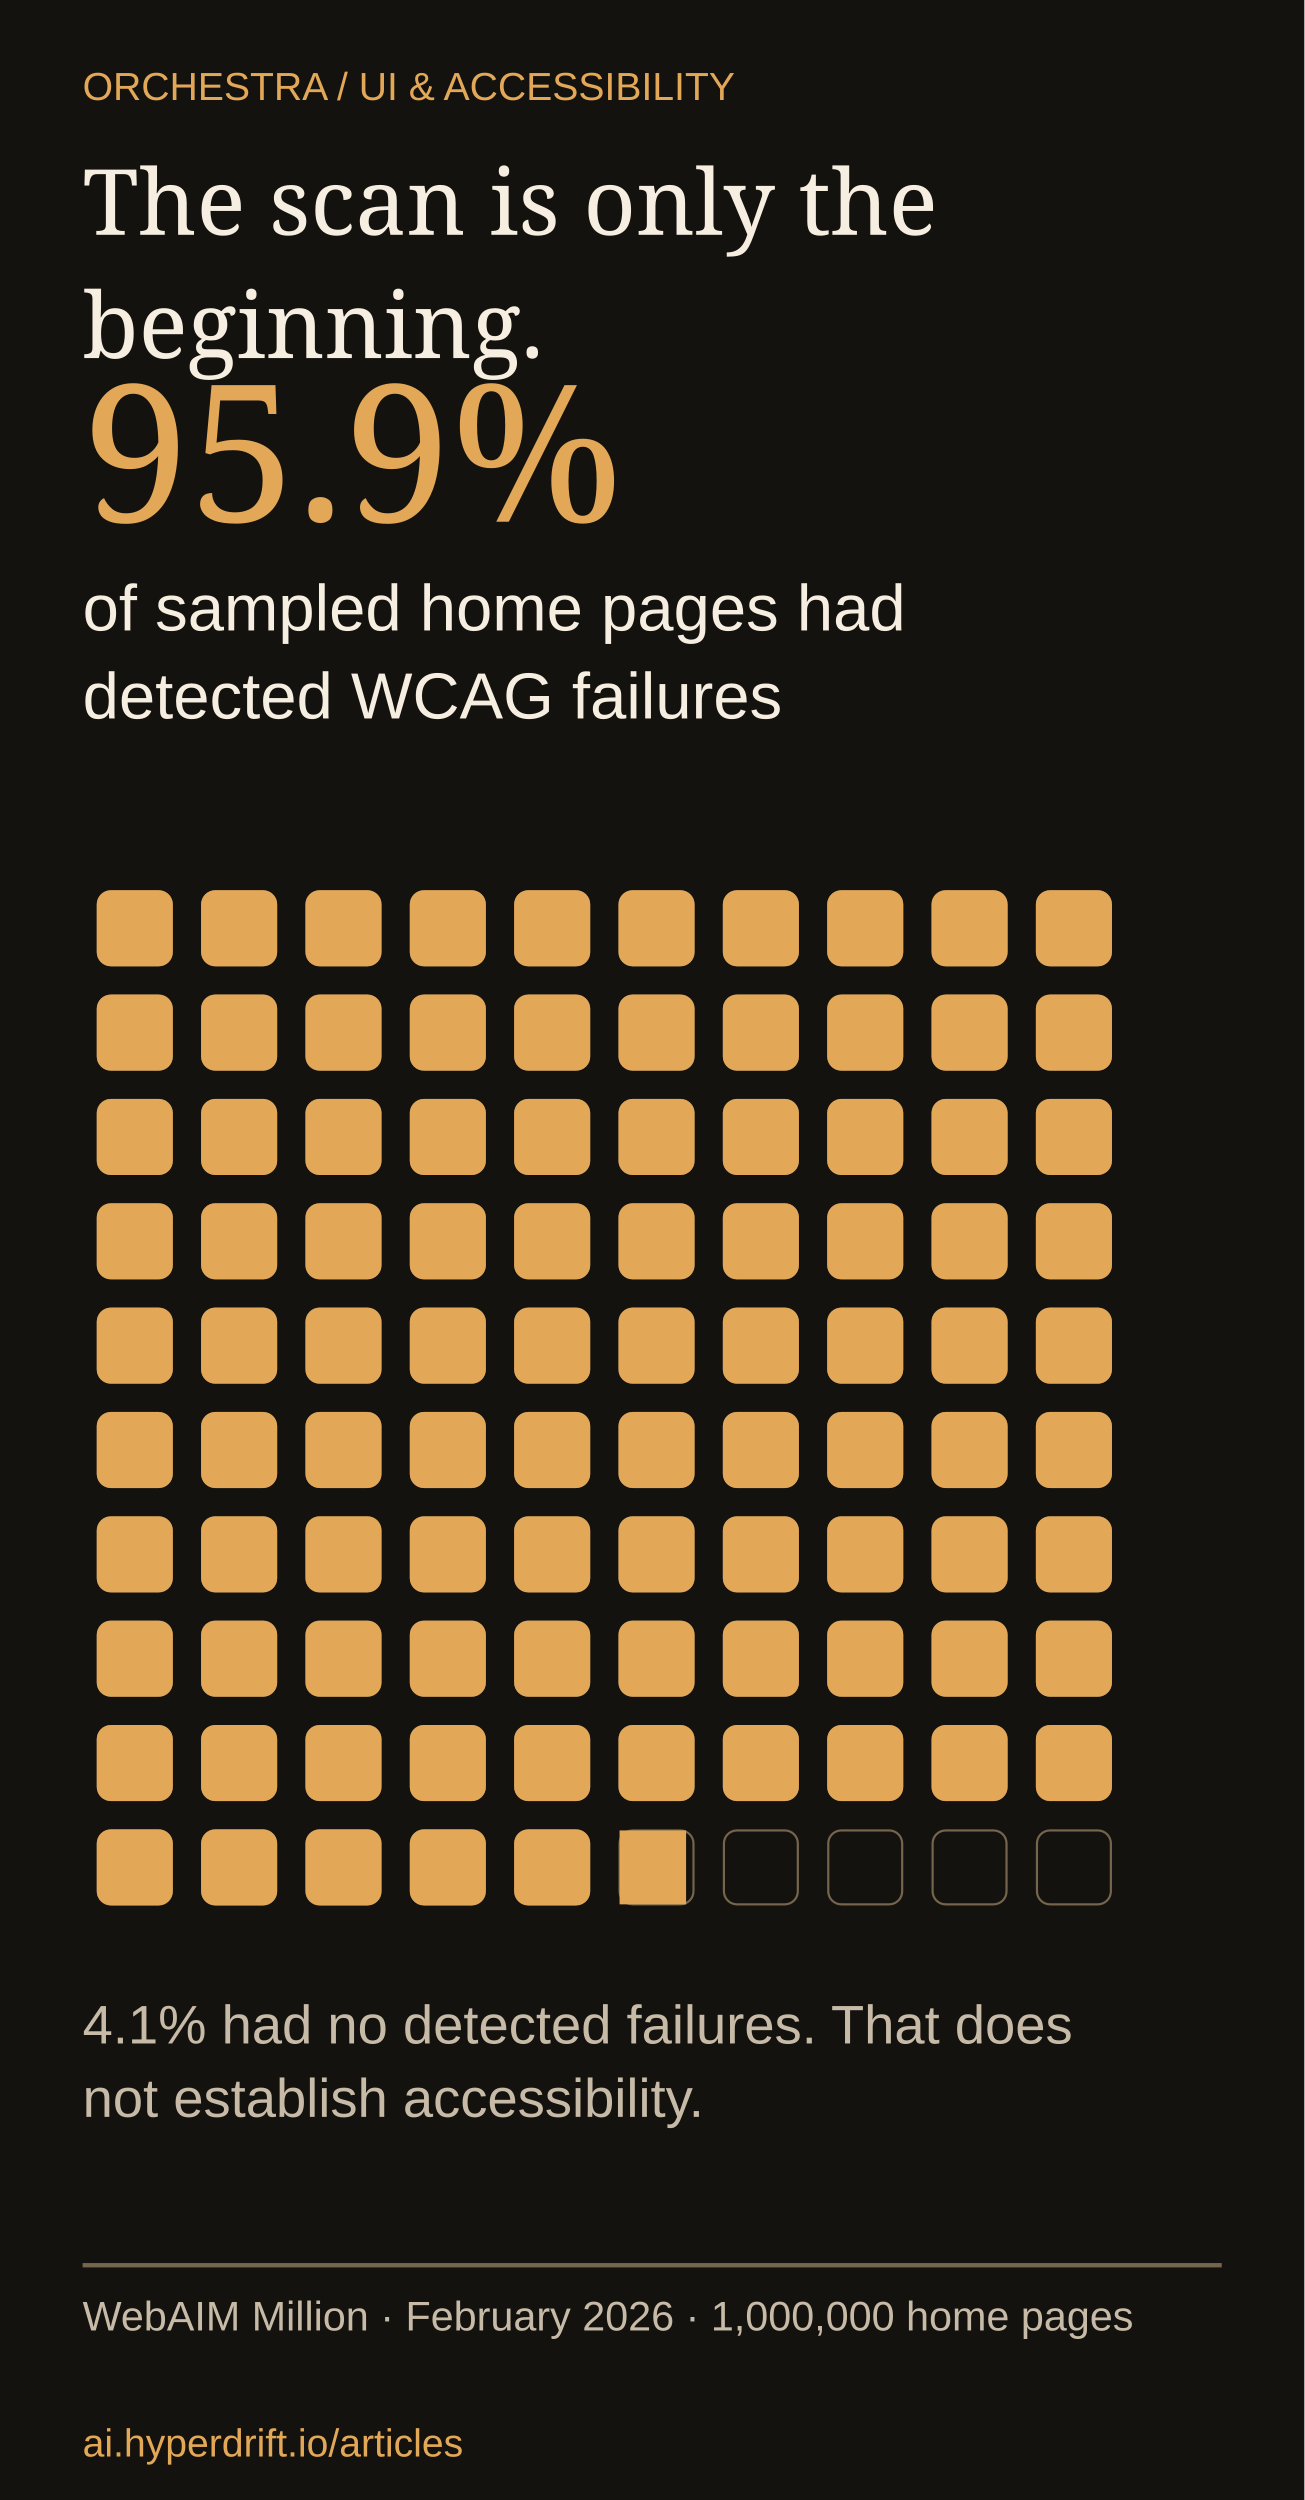
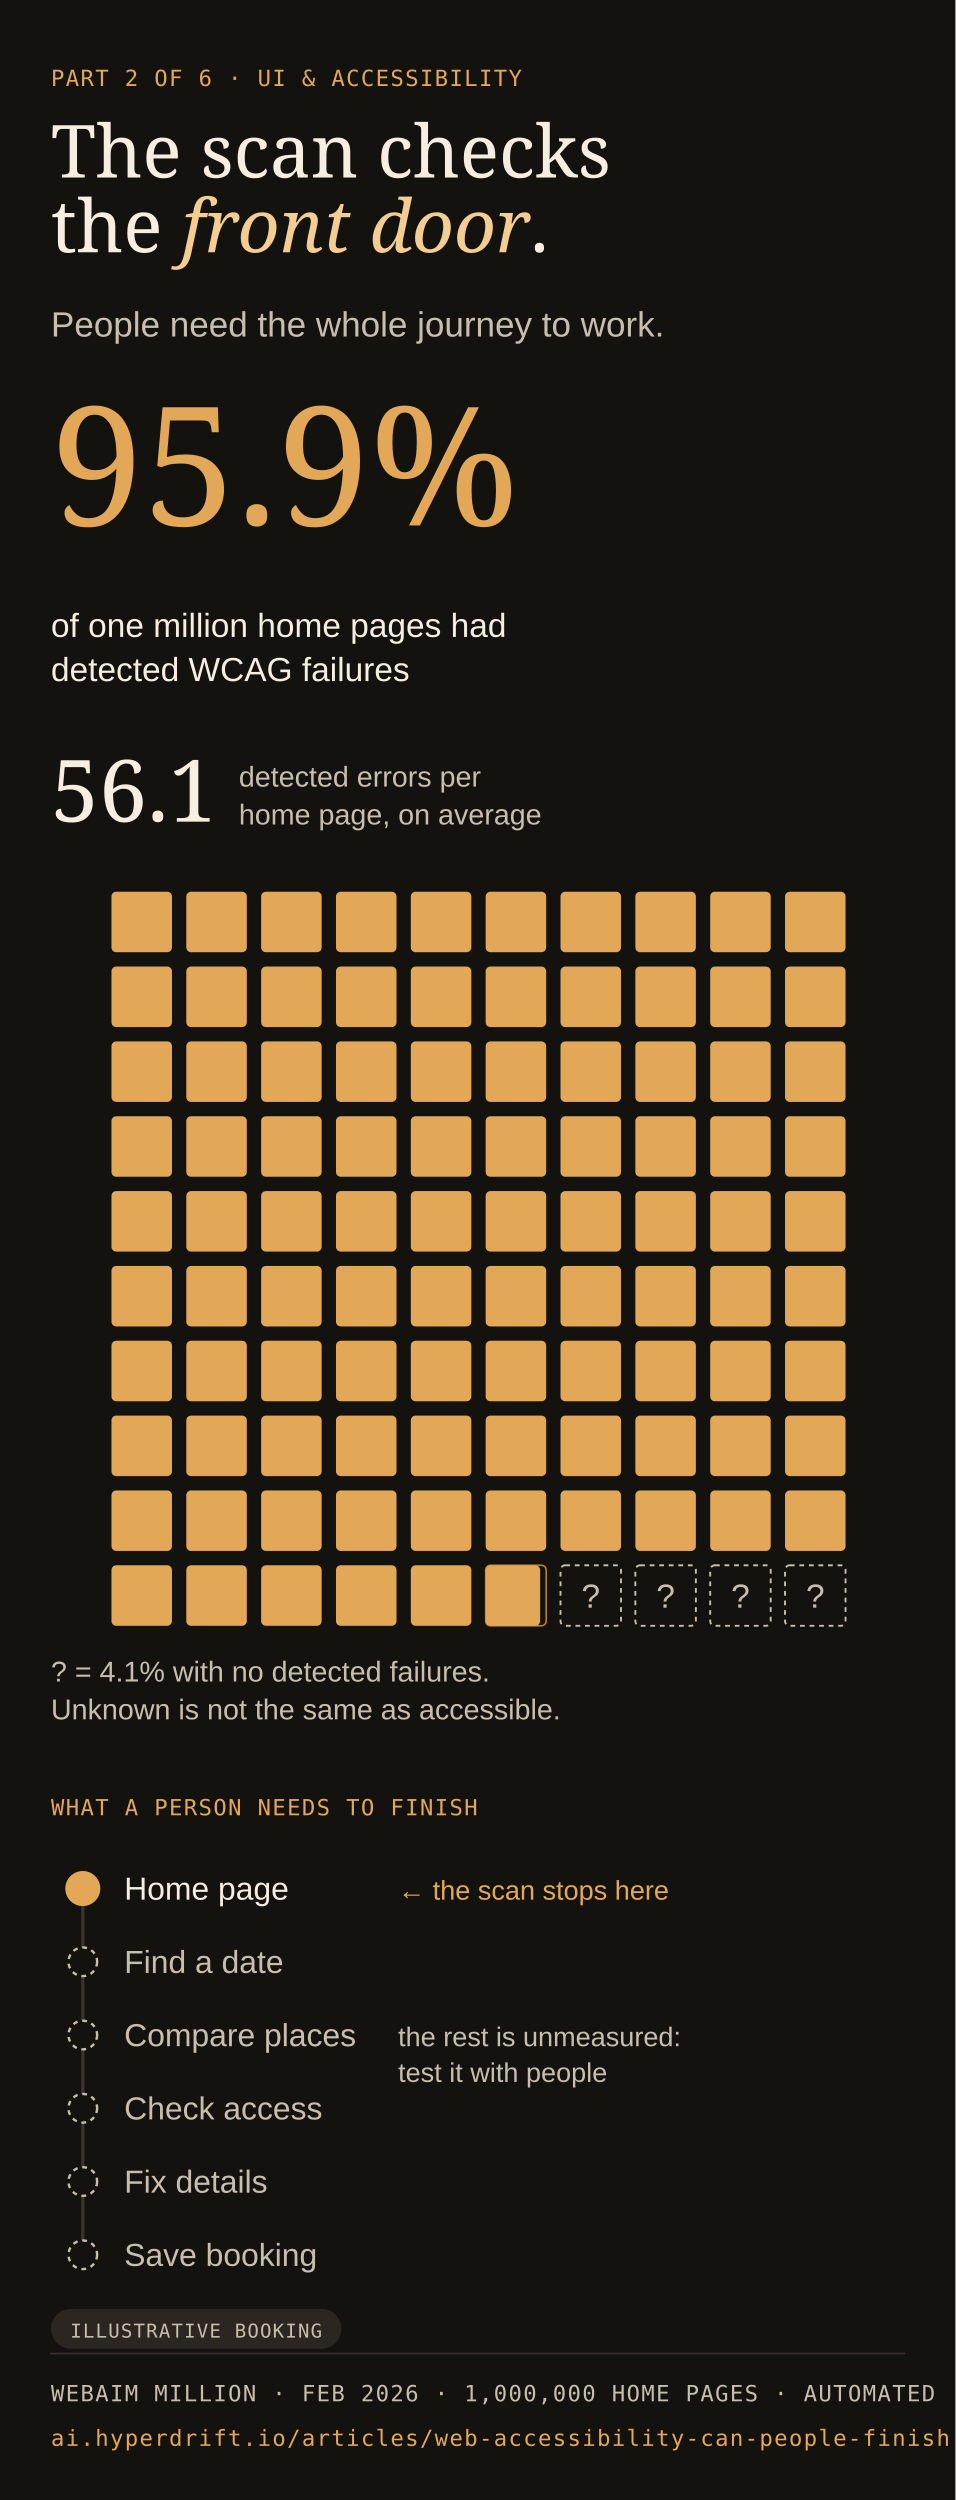
- <svg xmlns="http://www.w3.org/2000/svg" width="600" height="1150" viewBox="0 0 600 1150" role="img">
-   <rect width="600" height="1150" fill="#14120e" />
-   <text x="38" y="46" fill="#e3a857" font-size="18" text-anchor="start" font-family="Arial,sans-serif">ORCHESTRA / UI &amp; ACCESSIBILITY</text>
-   <text x="38" y="108.0" fill="#f6eee1" font-size="42" text-anchor="start" font-family="Georgia,serif">The scan is only the</text>
-   <text x="38" y="164.7" fill="#f6eee1" font-size="42" text-anchor="start" font-family="Georgia,serif">beginning.</text>
-   <text x="38" y="240" fill="#e3a857" font-size="88" text-anchor="start" font-family="Georgia,serif">95.9%</text>
-   <text x="38" y="290.0" fill="#f6eee1" font-size="30" text-anchor="start" font-family="Arial,sans-serif">of sampled home pages had</text>
-   <text x="38" y="330.5" fill="#f6eee1" font-size="30" text-anchor="start" font-family="Arial,sans-serif">detected WCAG failures</text>
-   <rect x="45" y="410" width="34" height="34" rx="6" fill="#14120e" stroke="#75654d" />
-   <rect x="45" y="410" width="34" height="34" rx="6" fill="#e3a857" stroke="#e3a857" />
-   <rect x="93" y="410" width="34" height="34" rx="6" fill="#14120e" stroke="#75654d" />
-   <rect x="93" y="410" width="34" height="34" rx="6" fill="#e3a857" stroke="#e3a857" />
-   <rect x="141" y="410" width="34" height="34" rx="6" fill="#14120e" stroke="#75654d" />
-   <rect x="141" y="410" width="34" height="34" rx="6" fill="#e3a857" stroke="#e3a857" />
-   <rect x="189" y="410" width="34" height="34" rx="6" fill="#14120e" stroke="#75654d" />
-   <rect x="189" y="410" width="34" height="34" rx="6" fill="#e3a857" stroke="#e3a857" />
-   <rect x="237" y="410" width="34" height="34" rx="6" fill="#14120e" stroke="#75654d" />
-   <rect x="237" y="410" width="34" height="34" rx="6" fill="#e3a857" stroke="#e3a857" />
-   <rect x="285" y="410" width="34" height="34" rx="6" fill="#14120e" stroke="#75654d" />
-   <rect x="285" y="410" width="34" height="34" rx="6" fill="#e3a857" stroke="#e3a857" />
-   <rect x="333" y="410" width="34" height="34" rx="6" fill="#14120e" stroke="#75654d" />
-   <rect x="333" y="410" width="34" height="34" rx="6" fill="#e3a857" stroke="#e3a857" />
-   <rect x="381" y="410" width="34" height="34" rx="6" fill="#14120e" stroke="#75654d" />
-   <rect x="381" y="410" width="34" height="34" rx="6" fill="#e3a857" stroke="#e3a857" />
-   <rect x="429" y="410" width="34" height="34" rx="6" fill="#14120e" stroke="#75654d" />
-   <rect x="429" y="410" width="34" height="34" rx="6" fill="#e3a857" stroke="#e3a857" />
-   <rect x="477" y="410" width="34" height="34" rx="6" fill="#14120e" stroke="#75654d" />
-   <rect x="477" y="410" width="34" height="34" rx="6" fill="#e3a857" stroke="#e3a857" />
-   <rect x="45" y="458" width="34" height="34" rx="6" fill="#14120e" stroke="#75654d" />
-   <rect x="45" y="458" width="34" height="34" rx="6" fill="#e3a857" stroke="#e3a857" />
-   <rect x="93" y="458" width="34" height="34" rx="6" fill="#14120e" stroke="#75654d" />
-   <rect x="93" y="458" width="34" height="34" rx="6" fill="#e3a857" stroke="#e3a857" />
-   <rect x="141" y="458" width="34" height="34" rx="6" fill="#14120e" stroke="#75654d" />
-   <rect x="141" y="458" width="34" height="34" rx="6" fill="#e3a857" stroke="#e3a857" />
-   <rect x="189" y="458" width="34" height="34" rx="6" fill="#14120e" stroke="#75654d" />
-   <rect x="189" y="458" width="34" height="34" rx="6" fill="#e3a857" stroke="#e3a857" />
-   <rect x="237" y="458" width="34" height="34" rx="6" fill="#14120e" stroke="#75654d" />
-   <rect x="237" y="458" width="34" height="34" rx="6" fill="#e3a857" stroke="#e3a857" />
-   <rect x="285" y="458" width="34" height="34" rx="6" fill="#14120e" stroke="#75654d" />
-   <rect x="285" y="458" width="34" height="34" rx="6" fill="#e3a857" stroke="#e3a857" />
-   <rect x="333" y="458" width="34" height="34" rx="6" fill="#14120e" stroke="#75654d" />
-   <rect x="333" y="458" width="34" height="34" rx="6" fill="#e3a857" stroke="#e3a857" />
-   <rect x="381" y="458" width="34" height="34" rx="6" fill="#14120e" stroke="#75654d" />
-   <rect x="381" y="458" width="34" height="34" rx="6" fill="#e3a857" stroke="#e3a857" />
-   <rect x="429" y="458" width="34" height="34" rx="6" fill="#14120e" stroke="#75654d" />
-   <rect x="429" y="458" width="34" height="34" rx="6" fill="#e3a857" stroke="#e3a857" />
-   <rect x="477" y="458" width="34" height="34" rx="6" fill="#14120e" stroke="#75654d" />
-   <rect x="477" y="458" width="34" height="34" rx="6" fill="#e3a857" stroke="#e3a857" />
-   <rect x="45" y="506" width="34" height="34" rx="6" fill="#14120e" stroke="#75654d" />
-   <rect x="45" y="506" width="34" height="34" rx="6" fill="#e3a857" stroke="#e3a857" />
-   <rect x="93" y="506" width="34" height="34" rx="6" fill="#14120e" stroke="#75654d" />
-   <rect x="93" y="506" width="34" height="34" rx="6" fill="#e3a857" stroke="#e3a857" />
-   <rect x="141" y="506" width="34" height="34" rx="6" fill="#14120e" stroke="#75654d" />
-   <rect x="141" y="506" width="34" height="34" rx="6" fill="#e3a857" stroke="#e3a857" />
-   <rect x="189" y="506" width="34" height="34" rx="6" fill="#14120e" stroke="#75654d" />
-   <rect x="189" y="506" width="34" height="34" rx="6" fill="#e3a857" stroke="#e3a857" />
-   <rect x="237" y="506" width="34" height="34" rx="6" fill="#14120e" stroke="#75654d" />
-   <rect x="237" y="506" width="34" height="34" rx="6" fill="#e3a857" stroke="#e3a857" />
-   <rect x="285" y="506" width="34" height="34" rx="6" fill="#14120e" stroke="#75654d" />
-   <rect x="285" y="506" width="34" height="34" rx="6" fill="#e3a857" stroke="#e3a857" />
-   <rect x="333" y="506" width="34" height="34" rx="6" fill="#14120e" stroke="#75654d" />
-   <rect x="333" y="506" width="34" height="34" rx="6" fill="#e3a857" stroke="#e3a857" />
-   <rect x="381" y="506" width="34" height="34" rx="6" fill="#14120e" stroke="#75654d" />
-   <rect x="381" y="506" width="34" height="34" rx="6" fill="#e3a857" stroke="#e3a857" />
-   <rect x="429" y="506" width="34" height="34" rx="6" fill="#14120e" stroke="#75654d" />
-   <rect x="429" y="506" width="34" height="34" rx="6" fill="#e3a857" stroke="#e3a857" />
-   <rect x="477" y="506" width="34" height="34" rx="6" fill="#14120e" stroke="#75654d" />
-   <rect x="477" y="506" width="34" height="34" rx="6" fill="#e3a857" stroke="#e3a857" />
-   <rect x="45" y="554" width="34" height="34" rx="6" fill="#14120e" stroke="#75654d" />
-   <rect x="45" y="554" width="34" height="34" rx="6" fill="#e3a857" stroke="#e3a857" />
-   <rect x="93" y="554" width="34" height="34" rx="6" fill="#14120e" stroke="#75654d" />
-   <rect x="93" y="554" width="34" height="34" rx="6" fill="#e3a857" stroke="#e3a857" />
-   <rect x="141" y="554" width="34" height="34" rx="6" fill="#14120e" stroke="#75654d" />
-   <rect x="141" y="554" width="34" height="34" rx="6" fill="#e3a857" stroke="#e3a857" />
-   <rect x="189" y="554" width="34" height="34" rx="6" fill="#14120e" stroke="#75654d" />
-   <rect x="189" y="554" width="34" height="34" rx="6" fill="#e3a857" stroke="#e3a857" />
-   <rect x="237" y="554" width="34" height="34" rx="6" fill="#14120e" stroke="#75654d" />
-   <rect x="237" y="554" width="34" height="34" rx="6" fill="#e3a857" stroke="#e3a857" />
-   <rect x="285" y="554" width="34" height="34" rx="6" fill="#14120e" stroke="#75654d" />
-   <rect x="285" y="554" width="34" height="34" rx="6" fill="#e3a857" stroke="#e3a857" />
-   <rect x="333" y="554" width="34" height="34" rx="6" fill="#14120e" stroke="#75654d" />
-   <rect x="333" y="554" width="34" height="34" rx="6" fill="#e3a857" stroke="#e3a857" />
-   <rect x="381" y="554" width="34" height="34" rx="6" fill="#14120e" stroke="#75654d" />
-   <rect x="381" y="554" width="34" height="34" rx="6" fill="#e3a857" stroke="#e3a857" />
-   <rect x="429" y="554" width="34" height="34" rx="6" fill="#14120e" stroke="#75654d" />
-   <rect x="429" y="554" width="34" height="34" rx="6" fill="#e3a857" stroke="#e3a857" />
-   <rect x="477" y="554" width="34" height="34" rx="6" fill="#14120e" stroke="#75654d" />
-   <rect x="477" y="554" width="34" height="34" rx="6" fill="#e3a857" stroke="#e3a857" />
-   <rect x="45" y="602" width="34" height="34" rx="6" fill="#14120e" stroke="#75654d" />
-   <rect x="45" y="602" width="34" height="34" rx="6" fill="#e3a857" stroke="#e3a857" />
-   <rect x="93" y="602" width="34" height="34" rx="6" fill="#14120e" stroke="#75654d" />
-   <rect x="93" y="602" width="34" height="34" rx="6" fill="#e3a857" stroke="#e3a857" />
-   <rect x="141" y="602" width="34" height="34" rx="6" fill="#14120e" stroke="#75654d" />
-   <rect x="141" y="602" width="34" height="34" rx="6" fill="#e3a857" stroke="#e3a857" />
-   <rect x="189" y="602" width="34" height="34" rx="6" fill="#14120e" stroke="#75654d" />
-   <rect x="189" y="602" width="34" height="34" rx="6" fill="#e3a857" stroke="#e3a857" />
-   <rect x="237" y="602" width="34" height="34" rx="6" fill="#14120e" stroke="#75654d" />
-   <rect x="237" y="602" width="34" height="34" rx="6" fill="#e3a857" stroke="#e3a857" />
-   <rect x="285" y="602" width="34" height="34" rx="6" fill="#14120e" stroke="#75654d" />
-   <rect x="285" y="602" width="34" height="34" rx="6" fill="#e3a857" stroke="#e3a857" />
-   <rect x="333" y="602" width="34" height="34" rx="6" fill="#14120e" stroke="#75654d" />
-   <rect x="333" y="602" width="34" height="34" rx="6" fill="#e3a857" stroke="#e3a857" />
-   <rect x="381" y="602" width="34" height="34" rx="6" fill="#14120e" stroke="#75654d" />
-   <rect x="381" y="602" width="34" height="34" rx="6" fill="#e3a857" stroke="#e3a857" />
-   <rect x="429" y="602" width="34" height="34" rx="6" fill="#14120e" stroke="#75654d" />
-   <rect x="429" y="602" width="34" height="34" rx="6" fill="#e3a857" stroke="#e3a857" />
-   <rect x="477" y="602" width="34" height="34" rx="6" fill="#14120e" stroke="#75654d" />
-   <rect x="477" y="602" width="34" height="34" rx="6" fill="#e3a857" stroke="#e3a857" />
-   <rect x="45" y="650" width="34" height="34" rx="6" fill="#14120e" stroke="#75654d" />
-   <rect x="45" y="650" width="34" height="34" rx="6" fill="#e3a857" stroke="#e3a857" />
-   <rect x="93" y="650" width="34" height="34" rx="6" fill="#14120e" stroke="#75654d" />
-   <rect x="93" y="650" width="34" height="34" rx="6" fill="#e3a857" stroke="#e3a857" />
-   <rect x="141" y="650" width="34" height="34" rx="6" fill="#14120e" stroke="#75654d" />
-   <rect x="141" y="650" width="34" height="34" rx="6" fill="#e3a857" stroke="#e3a857" />
-   <rect x="189" y="650" width="34" height="34" rx="6" fill="#14120e" stroke="#75654d" />
-   <rect x="189" y="650" width="34" height="34" rx="6" fill="#e3a857" stroke="#e3a857" />
-   <rect x="237" y="650" width="34" height="34" rx="6" fill="#14120e" stroke="#75654d" />
-   <rect x="237" y="650" width="34" height="34" rx="6" fill="#e3a857" stroke="#e3a857" />
-   <rect x="285" y="650" width="34" height="34" rx="6" fill="#14120e" stroke="#75654d" />
-   <rect x="285" y="650" width="34" height="34" rx="6" fill="#e3a857" stroke="#e3a857" />
-   <rect x="333" y="650" width="34" height="34" rx="6" fill="#14120e" stroke="#75654d" />
-   <rect x="333" y="650" width="34" height="34" rx="6" fill="#e3a857" stroke="#e3a857" />
-   <rect x="381" y="650" width="34" height="34" rx="6" fill="#14120e" stroke="#75654d" />
-   <rect x="381" y="650" width="34" height="34" rx="6" fill="#e3a857" stroke="#e3a857" />
-   <rect x="429" y="650" width="34" height="34" rx="6" fill="#14120e" stroke="#75654d" />
-   <rect x="429" y="650" width="34" height="34" rx="6" fill="#e3a857" stroke="#e3a857" />
-   <rect x="477" y="650" width="34" height="34" rx="6" fill="#14120e" stroke="#75654d" />
-   <rect x="477" y="650" width="34" height="34" rx="6" fill="#e3a857" stroke="#e3a857" />
-   <rect x="45" y="698" width="34" height="34" rx="6" fill="#14120e" stroke="#75654d" />
-   <rect x="45" y="698" width="34" height="34" rx="6" fill="#e3a857" stroke="#e3a857" />
-   <rect x="93" y="698" width="34" height="34" rx="6" fill="#14120e" stroke="#75654d" />
-   <rect x="93" y="698" width="34" height="34" rx="6" fill="#e3a857" stroke="#e3a857" />
-   <rect x="141" y="698" width="34" height="34" rx="6" fill="#14120e" stroke="#75654d" />
-   <rect x="141" y="698" width="34" height="34" rx="6" fill="#e3a857" stroke="#e3a857" />
-   <rect x="189" y="698" width="34" height="34" rx="6" fill="#14120e" stroke="#75654d" />
-   <rect x="189" y="698" width="34" height="34" rx="6" fill="#e3a857" stroke="#e3a857" />
-   <rect x="237" y="698" width="34" height="34" rx="6" fill="#14120e" stroke="#75654d" />
-   <rect x="237" y="698" width="34" height="34" rx="6" fill="#e3a857" stroke="#e3a857" />
-   <rect x="285" y="698" width="34" height="34" rx="6" fill="#14120e" stroke="#75654d" />
-   <rect x="285" y="698" width="34" height="34" rx="6" fill="#e3a857" stroke="#e3a857" />
-   <rect x="333" y="698" width="34" height="34" rx="6" fill="#14120e" stroke="#75654d" />
-   <rect x="333" y="698" width="34" height="34" rx="6" fill="#e3a857" stroke="#e3a857" />
-   <rect x="381" y="698" width="34" height="34" rx="6" fill="#14120e" stroke="#75654d" />
-   <rect x="381" y="698" width="34" height="34" rx="6" fill="#e3a857" stroke="#e3a857" />
-   <rect x="429" y="698" width="34" height="34" rx="6" fill="#14120e" stroke="#75654d" />
-   <rect x="429" y="698" width="34" height="34" rx="6" fill="#e3a857" stroke="#e3a857" />
-   <rect x="477" y="698" width="34" height="34" rx="6" fill="#14120e" stroke="#75654d" />
-   <rect x="477" y="698" width="34" height="34" rx="6" fill="#e3a857" stroke="#e3a857" />
-   <rect x="45" y="746" width="34" height="34" rx="6" fill="#14120e" stroke="#75654d" />
-   <rect x="45" y="746" width="34" height="34" rx="6" fill="#e3a857" stroke="#e3a857" />
-   <rect x="93" y="746" width="34" height="34" rx="6" fill="#14120e" stroke="#75654d" />
-   <rect x="93" y="746" width="34" height="34" rx="6" fill="#e3a857" stroke="#e3a857" />
-   <rect x="141" y="746" width="34" height="34" rx="6" fill="#14120e" stroke="#75654d" />
-   <rect x="141" y="746" width="34" height="34" rx="6" fill="#e3a857" stroke="#e3a857" />
-   <rect x="189" y="746" width="34" height="34" rx="6" fill="#14120e" stroke="#75654d" />
-   <rect x="189" y="746" width="34" height="34" rx="6" fill="#e3a857" stroke="#e3a857" />
-   <rect x="237" y="746" width="34" height="34" rx="6" fill="#14120e" stroke="#75654d" />
-   <rect x="237" y="746" width="34" height="34" rx="6" fill="#e3a857" stroke="#e3a857" />
-   <rect x="285" y="746" width="34" height="34" rx="6" fill="#14120e" stroke="#75654d" />
-   <rect x="285" y="746" width="34" height="34" rx="6" fill="#e3a857" stroke="#e3a857" />
-   <rect x="333" y="746" width="34" height="34" rx="6" fill="#14120e" stroke="#75654d" />
-   <rect x="333" y="746" width="34" height="34" rx="6" fill="#e3a857" stroke="#e3a857" />
-   <rect x="381" y="746" width="34" height="34" rx="6" fill="#14120e" stroke="#75654d" />
-   <rect x="381" y="746" width="34" height="34" rx="6" fill="#e3a857" stroke="#e3a857" />
-   <rect x="429" y="746" width="34" height="34" rx="6" fill="#14120e" stroke="#75654d" />
-   <rect x="429" y="746" width="34" height="34" rx="6" fill="#e3a857" stroke="#e3a857" />
-   <rect x="477" y="746" width="34" height="34" rx="6" fill="#14120e" stroke="#75654d" />
-   <rect x="477" y="746" width="34" height="34" rx="6" fill="#e3a857" stroke="#e3a857" />
-   <rect x="45" y="794" width="34" height="34" rx="6" fill="#14120e" stroke="#75654d" />
-   <rect x="45" y="794" width="34" height="34" rx="6" fill="#e3a857" stroke="#e3a857" />
-   <rect x="93" y="794" width="34" height="34" rx="6" fill="#14120e" stroke="#75654d" />
-   <rect x="93" y="794" width="34" height="34" rx="6" fill="#e3a857" stroke="#e3a857" />
-   <rect x="141" y="794" width="34" height="34" rx="6" fill="#14120e" stroke="#75654d" />
-   <rect x="141" y="794" width="34" height="34" rx="6" fill="#e3a857" stroke="#e3a857" />
-   <rect x="189" y="794" width="34" height="34" rx="6" fill="#14120e" stroke="#75654d" />
-   <rect x="189" y="794" width="34" height="34" rx="6" fill="#e3a857" stroke="#e3a857" />
-   <rect x="237" y="794" width="34" height="34" rx="6" fill="#14120e" stroke="#75654d" />
-   <rect x="237" y="794" width="34" height="34" rx="6" fill="#e3a857" stroke="#e3a857" />
-   <rect x="285" y="794" width="34" height="34" rx="6" fill="#14120e" stroke="#75654d" />
-   <rect x="285" y="794" width="34" height="34" rx="6" fill="#e3a857" stroke="#e3a857" />
-   <rect x="333" y="794" width="34" height="34" rx="6" fill="#14120e" stroke="#75654d" />
-   <rect x="333" y="794" width="34" height="34" rx="6" fill="#e3a857" stroke="#e3a857" />
-   <rect x="381" y="794" width="34" height="34" rx="6" fill="#14120e" stroke="#75654d" />
-   <rect x="381" y="794" width="34" height="34" rx="6" fill="#e3a857" stroke="#e3a857" />
-   <rect x="429" y="794" width="34" height="34" rx="6" fill="#14120e" stroke="#75654d" />
-   <rect x="429" y="794" width="34" height="34" rx="6" fill="#e3a857" stroke="#e3a857" />
-   <rect x="477" y="794" width="34" height="34" rx="6" fill="#14120e" stroke="#75654d" />
-   <rect x="477" y="794" width="34" height="34" rx="6" fill="#e3a857" stroke="#e3a857" />
-   <rect x="45" y="842" width="34" height="34" rx="6" fill="#14120e" stroke="#75654d" />
-   <rect x="45" y="842" width="34" height="34" rx="6" fill="#e3a857" stroke="#e3a857" />
-   <rect x="93" y="842" width="34" height="34" rx="6" fill="#14120e" stroke="#75654d" />
-   <rect x="93" y="842" width="34" height="34" rx="6" fill="#e3a857" stroke="#e3a857" />
-   <rect x="141" y="842" width="34" height="34" rx="6" fill="#14120e" stroke="#75654d" />
-   <rect x="141" y="842" width="34" height="34" rx="6" fill="#e3a857" stroke="#e3a857" />
-   <rect x="189" y="842" width="34" height="34" rx="6" fill="#14120e" stroke="#75654d" />
-   <rect x="189" y="842" width="34" height="34" rx="6" fill="#e3a857" stroke="#e3a857" />
-   <rect x="237" y="842" width="34" height="34" rx="6" fill="#14120e" stroke="#75654d" />
-   <rect x="237" y="842" width="34" height="34" rx="6" fill="#e3a857" stroke="#e3a857" />
-   <rect x="285" y="842" width="34" height="34" rx="6" fill="#14120e" stroke="#75654d" />
-   <rect x="285" y="842" width="30.6" height="34" fill="#e3a857" />
-   <rect x="333" y="842" width="34" height="34" rx="6" fill="#14120e" stroke="#75654d" />
-   <rect x="381" y="842" width="34" height="34" rx="6" fill="#14120e" stroke="#75654d" />
-   <rect x="429" y="842" width="34" height="34" rx="6" fill="#14120e" stroke="#75654d" />
-   <rect x="477" y="842" width="34" height="34" rx="6" fill="#14120e" stroke="#75654d" />
-   <text x="38" y="940.0" fill="#c7bba8" font-size="25" text-anchor="start" font-family="Arial,sans-serif">4.1% had no detected failures. That does</text>
-   <text x="38" y="973.75" fill="#c7bba8" font-size="25" text-anchor="start" font-family="Arial,sans-serif">not establish accessibility.</text>
-   <path d="M38 1042L562 1042" fill="none" stroke="#75654d" stroke-width="2" />
-   <text x="38" y="1072.0" fill="#c7bba8" font-size="19" text-anchor="start" font-family="Arial,sans-serif">WebAIM Million · February 2026 · 1,000,000 home pages</text>
-   <text x="38" y="1130" fill="#e3a857" font-size="18" text-anchor="start" font-family="Arial,sans-serif">ai.hyperdrift.io/articles</text>
+ <svg xmlns="http://www.w3.org/2000/svg" width="600" height="1570" viewBox="0 0 600 1570" role="img" aria-labelledby="access-m-title access-m-desc">
+   <style>.x-d{font-family:'Cormorant Garamond',Georgia,serif;font-weight:500}.x-i{font-family:'Cormorant Garamond',Georgia,serif;font-weight:500;font-style:italic}.x-s{font-family:'IBM Plex Sans','Helvetica Neue',Arial,sans-serif}.x-m{font-family:'IBM Plex Mono',Menlo,monospace;letter-spacing:.06em}</style>
+   <rect width="600" height="1570" fill="#14120e" />
+   <text x="32" y="54" class="x-m" font-size="14" fill="#e3a857" text-anchor="start">PART 2 OF 6 · UI &amp; ACCESSIBILITY</text>
+   <text x="32" y="111.5" class="x-d" font-size="46" fill="#f6eee1" text-anchor="start">The scan checks</text>
+   <text x="32" y="158.42" class="x-d" font-size="46" fill="#f6eee1" text-anchor="start">the <tspan fill="#f4cd92" class="x-i">front door</tspan>.</text>
+   <text x="32" y="211.34" class="x-s" font-size="22" fill="#c8beae" text-anchor="start">People need the whole journey to work.</text>
+   <text x="32" y="330" class="x-d" font-size="104" fill="#e3a857" text-anchor="start">95.9%</text>
+   <text x="32" y="400" class="x-s" font-size="21" fill="#f6eee1" text-anchor="start">of one million home pages had</text>
+   <text x="32" y="427.72" class="x-s" font-size="21" fill="#f6eee1" text-anchor="start">detected WCAG failures</text>
+   <text x="32" y="516" class="x-d" font-size="54" fill="#f6eee1" text-anchor="start">56.1</text>
+   <text x="150" y="494" class="x-s" font-size="18" fill="#c8beae" text-anchor="start">detected errors per</text>
+   <text x="150" y="517.76" class="x-s" font-size="18" fill="#c8beae" text-anchor="start">home page, on average</text>
+   <rect x="70" y="560" width="38" height="38" rx="3" fill="#e3a857" />
+   <rect x="117" y="560" width="38" height="38" rx="3" fill="#e3a857" />
+   <rect x="164" y="560" width="38" height="38" rx="3" fill="#e3a857" />
+   <rect x="211" y="560" width="38" height="38" rx="3" fill="#e3a857" />
+   <rect x="258" y="560" width="38" height="38" rx="3" fill="#e3a857" />
+   <rect x="305" y="560" width="38" height="38" rx="3" fill="#e3a857" />
+   <rect x="352" y="560" width="38" height="38" rx="3" fill="#e3a857" />
+   <rect x="399" y="560" width="38" height="38" rx="3" fill="#e3a857" />
+   <rect x="446" y="560" width="38" height="38" rx="3" fill="#e3a857" />
+   <rect x="493" y="560" width="38" height="38" rx="3" fill="#e3a857" />
+   <rect x="70" y="607" width="38" height="38" rx="3" fill="#e3a857" />
+   <rect x="117" y="607" width="38" height="38" rx="3" fill="#e3a857" />
+   <rect x="164" y="607" width="38" height="38" rx="3" fill="#e3a857" />
+   <rect x="211" y="607" width="38" height="38" rx="3" fill="#e3a857" />
+   <rect x="258" y="607" width="38" height="38" rx="3" fill="#e3a857" />
+   <rect x="305" y="607" width="38" height="38" rx="3" fill="#e3a857" />
+   <rect x="352" y="607" width="38" height="38" rx="3" fill="#e3a857" />
+   <rect x="399" y="607" width="38" height="38" rx="3" fill="#e3a857" />
+   <rect x="446" y="607" width="38" height="38" rx="3" fill="#e3a857" />
+   <rect x="493" y="607" width="38" height="38" rx="3" fill="#e3a857" />
+   <rect x="70" y="654" width="38" height="38" rx="3" fill="#e3a857" />
+   <rect x="117" y="654" width="38" height="38" rx="3" fill="#e3a857" />
+   <rect x="164" y="654" width="38" height="38" rx="3" fill="#e3a857" />
+   <rect x="211" y="654" width="38" height="38" rx="3" fill="#e3a857" />
+   <rect x="258" y="654" width="38" height="38" rx="3" fill="#e3a857" />
+   <rect x="305" y="654" width="38" height="38" rx="3" fill="#e3a857" />
+   <rect x="352" y="654" width="38" height="38" rx="3" fill="#e3a857" />
+   <rect x="399" y="654" width="38" height="38" rx="3" fill="#e3a857" />
+   <rect x="446" y="654" width="38" height="38" rx="3" fill="#e3a857" />
+   <rect x="493" y="654" width="38" height="38" rx="3" fill="#e3a857" />
+   <rect x="70" y="701" width="38" height="38" rx="3" fill="#e3a857" />
+   <rect x="117" y="701" width="38" height="38" rx="3" fill="#e3a857" />
+   <rect x="164" y="701" width="38" height="38" rx="3" fill="#e3a857" />
+   <rect x="211" y="701" width="38" height="38" rx="3" fill="#e3a857" />
+   <rect x="258" y="701" width="38" height="38" rx="3" fill="#e3a857" />
+   <rect x="305" y="701" width="38" height="38" rx="3" fill="#e3a857" />
+   <rect x="352" y="701" width="38" height="38" rx="3" fill="#e3a857" />
+   <rect x="399" y="701" width="38" height="38" rx="3" fill="#e3a857" />
+   <rect x="446" y="701" width="38" height="38" rx="3" fill="#e3a857" />
+   <rect x="493" y="701" width="38" height="38" rx="3" fill="#e3a857" />
+   <rect x="70" y="748" width="38" height="38" rx="3" fill="#e3a857" />
+   <rect x="117" y="748" width="38" height="38" rx="3" fill="#e3a857" />
+   <rect x="164" y="748" width="38" height="38" rx="3" fill="#e3a857" />
+   <rect x="211" y="748" width="38" height="38" rx="3" fill="#e3a857" />
+   <rect x="258" y="748" width="38" height="38" rx="3" fill="#e3a857" />
+   <rect x="305" y="748" width="38" height="38" rx="3" fill="#e3a857" />
+   <rect x="352" y="748" width="38" height="38" rx="3" fill="#e3a857" />
+   <rect x="399" y="748" width="38" height="38" rx="3" fill="#e3a857" />
+   <rect x="446" y="748" width="38" height="38" rx="3" fill="#e3a857" />
+   <rect x="493" y="748" width="38" height="38" rx="3" fill="#e3a857" />
+   <rect x="70" y="795" width="38" height="38" rx="3" fill="#e3a857" />
+   <rect x="117" y="795" width="38" height="38" rx="3" fill="#e3a857" />
+   <rect x="164" y="795" width="38" height="38" rx="3" fill="#e3a857" />
+   <rect x="211" y="795" width="38" height="38" rx="3" fill="#e3a857" />
+   <rect x="258" y="795" width="38" height="38" rx="3" fill="#e3a857" />
+   <rect x="305" y="795" width="38" height="38" rx="3" fill="#e3a857" />
+   <rect x="352" y="795" width="38" height="38" rx="3" fill="#e3a857" />
+   <rect x="399" y="795" width="38" height="38" rx="3" fill="#e3a857" />
+   <rect x="446" y="795" width="38" height="38" rx="3" fill="#e3a857" />
+   <rect x="493" y="795" width="38" height="38" rx="3" fill="#e3a857" />
+   <rect x="70" y="842" width="38" height="38" rx="3" fill="#e3a857" />
+   <rect x="117" y="842" width="38" height="38" rx="3" fill="#e3a857" />
+   <rect x="164" y="842" width="38" height="38" rx="3" fill="#e3a857" />
+   <rect x="211" y="842" width="38" height="38" rx="3" fill="#e3a857" />
+   <rect x="258" y="842" width="38" height="38" rx="3" fill="#e3a857" />
+   <rect x="305" y="842" width="38" height="38" rx="3" fill="#e3a857" />
+   <rect x="352" y="842" width="38" height="38" rx="3" fill="#e3a857" />
+   <rect x="399" y="842" width="38" height="38" rx="3" fill="#e3a857" />
+   <rect x="446" y="842" width="38" height="38" rx="3" fill="#e3a857" />
+   <rect x="493" y="842" width="38" height="38" rx="3" fill="#e3a857" />
+   <rect x="70" y="889" width="38" height="38" rx="3" fill="#e3a857" />
+   <rect x="117" y="889" width="38" height="38" rx="3" fill="#e3a857" />
+   <rect x="164" y="889" width="38" height="38" rx="3" fill="#e3a857" />
+   <rect x="211" y="889" width="38" height="38" rx="3" fill="#e3a857" />
+   <rect x="258" y="889" width="38" height="38" rx="3" fill="#e3a857" />
+   <rect x="305" y="889" width="38" height="38" rx="3" fill="#e3a857" />
+   <rect x="352" y="889" width="38" height="38" rx="3" fill="#e3a857" />
+   <rect x="399" y="889" width="38" height="38" rx="3" fill="#e3a857" />
+   <rect x="446" y="889" width="38" height="38" rx="3" fill="#e3a857" />
+   <rect x="493" y="889" width="38" height="38" rx="3" fill="#e3a857" />
+   <rect x="70" y="936" width="38" height="38" rx="3" fill="#e3a857" />
+   <rect x="117" y="936" width="38" height="38" rx="3" fill="#e3a857" />
+   <rect x="164" y="936" width="38" height="38" rx="3" fill="#e3a857" />
+   <rect x="211" y="936" width="38" height="38" rx="3" fill="#e3a857" />
+   <rect x="258" y="936" width="38" height="38" rx="3" fill="#e3a857" />
+   <rect x="305" y="936" width="38" height="38" rx="3" fill="#e3a857" />
+   <rect x="352" y="936" width="38" height="38" rx="3" fill="#e3a857" />
+   <rect x="399" y="936" width="38" height="38" rx="3" fill="#e3a857" />
+   <rect x="446" y="936" width="38" height="38" rx="3" fill="#e3a857" />
+   <rect x="493" y="936" width="38" height="38" rx="3" fill="#e3a857" />
+   <rect x="70" y="983" width="38" height="38" rx="3" fill="#e3a857" />
+   <rect x="117" y="983" width="38" height="38" rx="3" fill="#e3a857" />
+   <rect x="164" y="983" width="38" height="38" rx="3" fill="#e3a857" />
+   <rect x="211" y="983" width="38" height="38" rx="3" fill="#e3a857" />
+   <rect x="258" y="983" width="38" height="38" rx="3" fill="#e3a857" />
+   <rect x="305" y="983" width="38" height="38" rx="3" fill="#14120e" stroke="#b98038" stroke-width="1" />
+   <rect x="305" y="983" width="34.2" height="38" rx="3" fill="#e3a857" />
+   <rect x="352" y="983" width="38" height="38" rx="3" fill="#14120e" stroke="#c8beae" stroke-width="1.2" stroke-dasharray="3 3" />
+   <text x="371" y="1009.6" class="x-s" font-size="21" fill="#c8beae" text-anchor="middle">?</text>
+   <rect x="399" y="983" width="38" height="38" rx="3" fill="#14120e" stroke="#c8beae" stroke-width="1.2" stroke-dasharray="3 3" />
+   <text x="418" y="1009.6" class="x-s" font-size="21" fill="#c8beae" text-anchor="middle">?</text>
+   <rect x="446" y="983" width="38" height="38" rx="3" fill="#14120e" stroke="#c8beae" stroke-width="1.2" stroke-dasharray="3 3" />
+   <text x="465" y="1009.6" class="x-s" font-size="21" fill="#c8beae" text-anchor="middle">?</text>
+   <rect x="493" y="983" width="38" height="38" rx="3" fill="#14120e" stroke="#c8beae" stroke-width="1.2" stroke-dasharray="3 3" />
+   <text x="512" y="1009.6" class="x-s" font-size="21" fill="#c8beae" text-anchor="middle">?</text>
+   <text x="32" y="1056" class="x-s" font-size="18" fill="#c8beae" text-anchor="start">? = 4.1% with no detected failures.</text>
+   <text x="32" y="1079.76" class="x-s" font-size="18" fill="#c8beae" text-anchor="start">Unknown is not the same as accessible.</text>
+   <text x="32" y="1140" class="x-m" font-size="14" fill="#e3a857" text-anchor="start">WHAT A PERSON NEEDS TO FINISH</text>
+   <path d="M52 1186L52 1416" fill="none" stroke="#3a342b" stroke-width="2" stroke-linecap="round" stroke-linejoin="round" />
+   <circle cx="52" cy="1186" r="11" fill="#e3a857" />
+   <text x="78" y="1193" class="x-s" font-size="20" fill="#f6eee1" text-anchor="start">Home page</text>
+   <circle cx="52" cy="1232" r="9" fill="#14120e" stroke="#c8beae" stroke-width="1.5" stroke-dasharray="3 3" />
+   <text x="78" y="1239" class="x-s" font-size="20" fill="#c8beae" text-anchor="start">Find a date</text>
+   <circle cx="52" cy="1278" r="9" fill="#14120e" stroke="#c8beae" stroke-width="1.5" stroke-dasharray="3 3" />
+   <text x="78" y="1285" class="x-s" font-size="20" fill="#c8beae" text-anchor="start">Compare places</text>
+   <circle cx="52" cy="1324" r="9" fill="#14120e" stroke="#c8beae" stroke-width="1.5" stroke-dasharray="3 3" />
+   <text x="78" y="1331" class="x-s" font-size="20" fill="#c8beae" text-anchor="start">Check access</text>
+   <circle cx="52" cy="1370" r="9" fill="#14120e" stroke="#c8beae" stroke-width="1.5" stroke-dasharray="3 3" />
+   <text x="78" y="1377" class="x-s" font-size="20" fill="#c8beae" text-anchor="start">Fix details</text>
+   <circle cx="52" cy="1416" r="9" fill="#14120e" stroke="#c8beae" stroke-width="1.5" stroke-dasharray="3 3" />
+   <text x="78" y="1423" class="x-s" font-size="20" fill="#c8beae" text-anchor="start">Save booking</text>
+   <text x="250" y="1193" class="x-s" font-size="17" fill="#e3a857" text-anchor="start">← the scan stops here</text>
+   <text x="250" y="1285" class="x-s" font-size="17" fill="#c8beae" text-anchor="start">the rest is unmeasured:</text>
+   <text x="250" y="1307.44" class="x-s" font-size="17" fill="#c8beae" text-anchor="start">test it with people</text>
+   <rect x="32" y="1450" width="182.4" height="25" rx="12.5" fill="#2b261f" />
+   <text x="123.2" y="1468" class="x-m" font-size="12" fill="#c8beae" text-anchor="middle">ILLUSTRATIVE BOOKING</text>
+   <path d="M32 1478L568 1478" fill="none" stroke="#3a342b" stroke-width="1" stroke-linecap="round" stroke-linejoin="round" />
+   <text x="32" y="1508" class="x-m" font-size="14" fill="#c8beae" text-anchor="start">WEBAIM MILLION · FEB 2026 · 1,000,000 HOME PAGES · AUTOMATED</text>
+   <text x="32" y="1536" class="x-m" font-size="14" fill="#e3a857" text-anchor="start">ai.hyperdrift.io/articles/web-accessibility-can-people-finish</text>
</svg>
